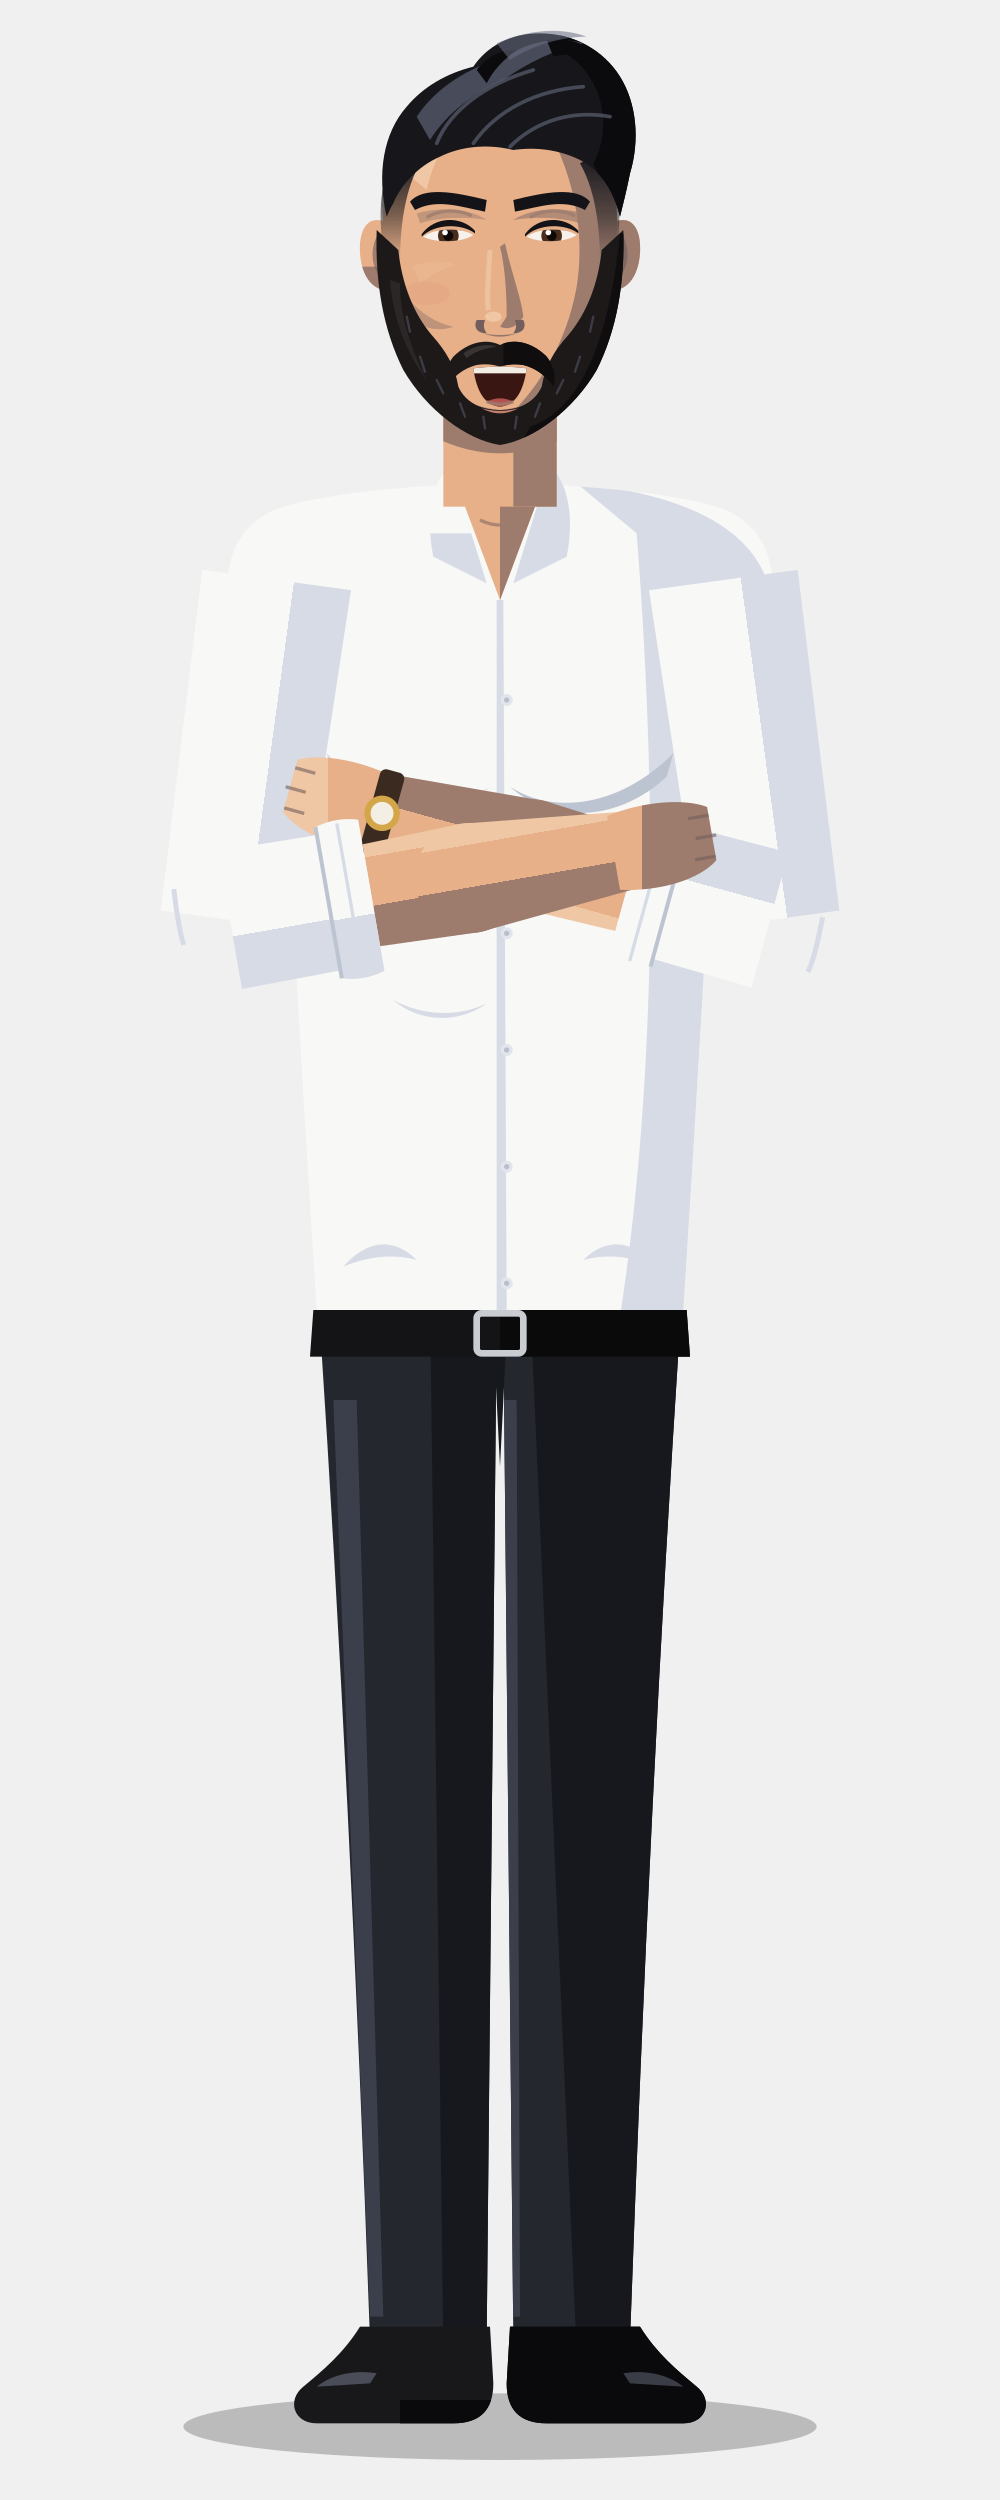
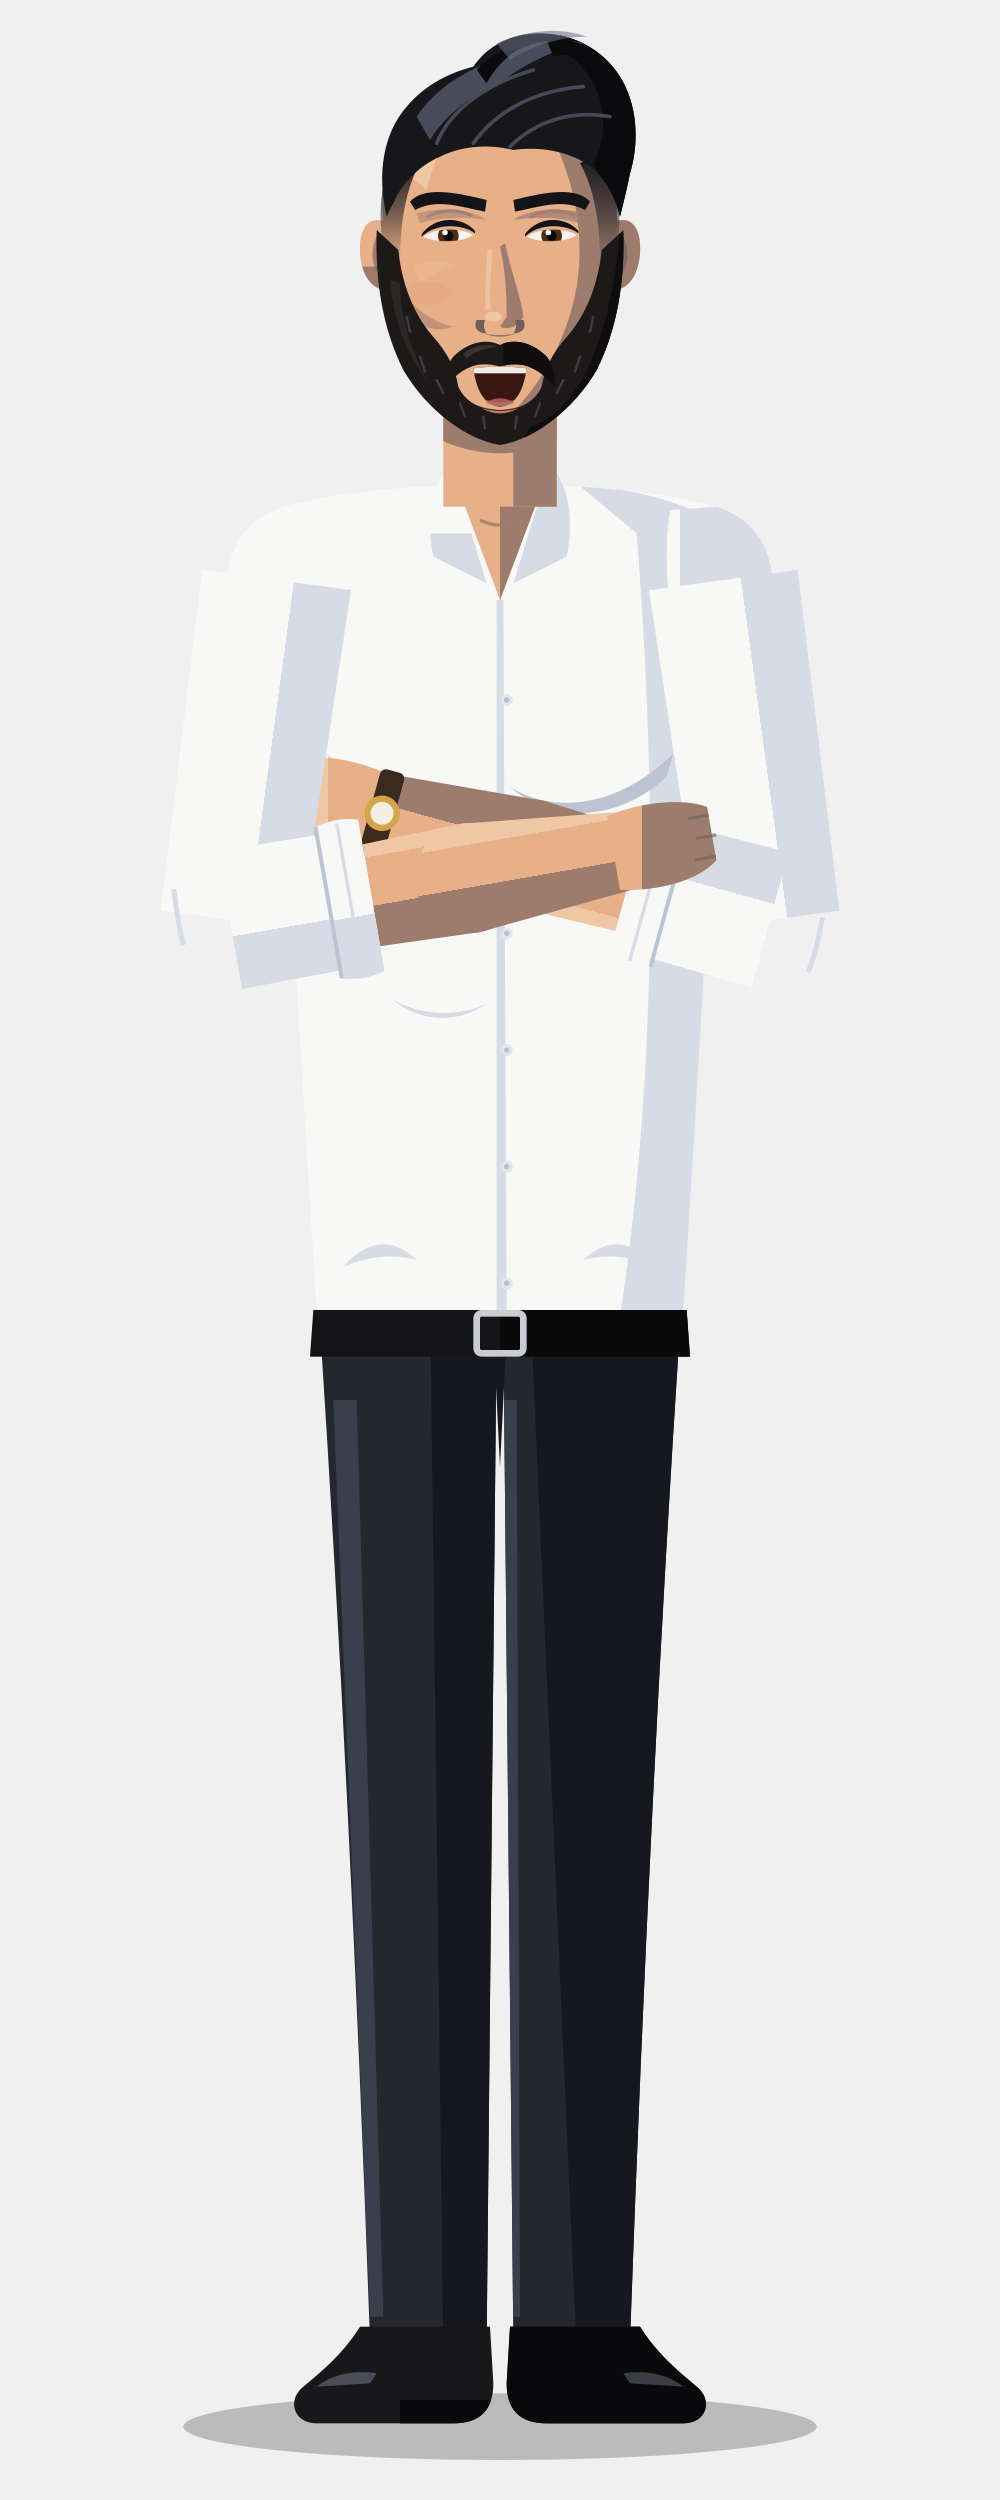
<svg xmlns="http://www.w3.org/2000/svg" viewBox="0 0 600 1500" width="600" height="1500">
  <defs>
    <linearGradient id="fade" x1="0" y1="0" x2="0" y2="1">
      <stop offset="0" stop-color="#16161b" stop-opacity="1" />
      <stop offset="0.55" stop-color="#16161b" stop-opacity="0.55" />
      <stop offset="1" stop-color="#16161b" stop-opacity="0" />
    </linearGradient>
    <clipPath id="c1">
      <path d="M192,796 L298,796 L292,1404 L222,1404 C214,1180 204,980 192,796 Z" />
    </clipPath>
    <clipPath id="c2">
      <path d="M 408,796 L 302,796 L 308,1404 L 378,1404 C 386,1180 396,980 408,796 Z" />
    </clipPath>
    <clipPath id="c3">
      <path d="M216,1396 L294,1396 L296,1430 C296,1446 288,1454 272,1454 L190,1454 C176,1454 172,1440 182,1432 C194,1422 206,1412 216,1396 Z" />
    </clipPath>
    <clipPath id="c4">
      <path d="M 384,1396 L 306,1396 L 304,1430 C 304,1446 312,1454 328,1454 L 410,1454 C 424,1454 428,1440 418,1432 C 406,1422 394,1412 384,1396 Z" />
    </clipPath>
    <clipPath id="c5">
      <path d="M300,290 C268,290 204,294 170,304 C146,312 136,330 136,356 L140,404 C148,432 162,452 172,470 C176,560 182,660 190,786 L410,786 C418,660 424,560 428,470 C438,452 452,432 460,404 L464,356 C464,330 454,312 430,304 C396,294 332,290 300,290 Z" />
    </clipPath>
    <clipPath id="c6">
      <path d="M276,296 L324,296 L300,360 Z" />
    </clipPath>
    <clipPath id="c7">
      <path d="M266,284 C258,296 256,314 260,334 L292,350 L276,298 Z" />
    </clipPath>
    <clipPath id="c8">
      <path d="M 334,284 C 342,296 344,314 340,334 L 308,350 L 324,298 Z" />
    </clipPath>
    <clipPath id="c9">
      <path d="M188,786 L412,786 L414,814 L186,814 Z" />
    </clipPath>
-     <linearGradient id="g10" gradientUnits="userSpaceOnUse" x1="404.9" y1="455.9" x2="491.1" y2="444.1">
-       <stop offset="0" stop-color="#f8f8f6" />
-       <stop offset="0.62" stop-color="#f8f8f6" />
-       <stop offset="0.62" stop-color="#d6dbe5" />
-       <stop offset="1" stop-color="#d6dbe5" />
-     </linearGradient>
-     <linearGradient id="g11" gradientUnits="userSpaceOnUse" x1="108.9" y1="444.1" x2="195.1" y2="455.9">
-       <stop offset="0" stop-color="#f8f8f6" />
-       <stop offset="0.62" stop-color="#f8f8f6" />
-       <stop offset="0.62" stop-color="#d6dbe5" />
-       <stop offset="1" stop-color="#d6dbe5" />
-     </linearGradient>
-     <linearGradient id="g12" gradientUnits="userSpaceOnUse" x1="339.4" y1="551.5" x2="356.4" y2="489.8">
-       <stop offset="0" stop-color="#efc7a4" />
-       <stop offset="0.14" stop-color="#efc7a4" />
-       <stop offset="0.14" stop-color="#e7b089" />
-       <stop offset="0.6" stop-color="#e7b089" />
-       <stop offset="0.6" stop-color="#9d7c6e" />
-       <stop offset="1" stop-color="#9d7c6e" />
-     </linearGradient>
-     <linearGradient id="g13" gradientUnits="userSpaceOnUse" x1="256.1" y1="523.9" x2="270.7" y2="470.9">
-       <stop offset="0" stop-color="#efc7a4" />
-       <stop offset="0.14" stop-color="#efc7a4" />
-       <stop offset="0.14" stop-color="#e7b089" />
-       <stop offset="0.6" stop-color="#e7b089" />
-       <stop offset="0.6" stop-color="#9d7c6e" />
-       <stop offset="1" stop-color="#9d7c6e" />
-     </linearGradient>
-     <linearGradient id="g14" gradientUnits="userSpaceOnUse" x1="415.0" y1="582.1" x2="437.0" y2="502.1">
-       <stop offset="0" stop-color="#f8f8f6" />
-       <stop offset="0.62" stop-color="#f8f8f6" />
-       <stop offset="0.62" stop-color="#d6dbe5" />
-       <stop offset="1" stop-color="#d6dbe5" />
-     </linearGradient>
-     <linearGradient id="g15" gradientUnits="userSpaceOnUse" x1="377.8" y1="576.6" x2="402.2" y2="487.8">
-       <stop offset="0" stop-color="#f8f8f6" />
-       <stop offset="0.62" stop-color="#f8f8f6" />
-       <stop offset="0.62" stop-color="#d6dbe5" />
-       <stop offset="1" stop-color="#d6dbe5" />
-     </linearGradient>
-     <linearGradient id="g16" gradientUnits="userSpaceOnUse" x1="-7.4" y1="27.0" x2="7.4" y2="-27.0">
-       <stop offset="0" stop-color="#efc7a4" />
-       <stop offset="0.14" stop-color="#efc7a4" />
-       <stop offset="0.14" stop-color="#e7b089" />
-       <stop offset="0.6" stop-color="#e7b089" />
-       <stop offset="0.6" stop-color="#9d7c6e" />
-       <stop offset="1" stop-color="#9d7c6e" />
-     </linearGradient>
-     <linearGradient id="g17" gradientUnits="userSpaceOnUse" x1="246.9" y1="500.5" x2="257.9" y2="563.5">
-       <stop offset="0" stop-color="#efc7a4" />
-       <stop offset="0.14" stop-color="#efc7a4" />
-       <stop offset="0.14" stop-color="#e7b089" />
-       <stop offset="0.6" stop-color="#e7b089" />
-       <stop offset="0.6" stop-color="#9d7c6e" />
-       <stop offset="1" stop-color="#9d7c6e" />
-     </linearGradient>
-     <linearGradient id="g18" gradientUnits="userSpaceOnUse" x1="332.1" y1="490.1" x2="341.6" y2="544.3">
-       <stop offset="0" stop-color="#efc7a4" />
-       <stop offset="0.14" stop-color="#efc7a4" />
-       <stop offset="0.14" stop-color="#e7b089" />
-       <stop offset="0.6" stop-color="#e7b089" />
-       <stop offset="0.6" stop-color="#9d7c6e" />
-       <stop offset="1" stop-color="#9d7c6e" />
-     </linearGradient>
-     <linearGradient id="g19" gradientUnits="userSpaceOnUse" x1="166.8" y1="504.8" x2="181.2" y2="586.6">
-       <stop offset="0" stop-color="#f8f8f6" />
-       <stop offset="0.62" stop-color="#f8f8f6" />
-       <stop offset="0.62" stop-color="#d6dbe5" />
-       <stop offset="1" stop-color="#d6dbe5" />
-     </linearGradient>
-     <linearGradient id="g20" gradientUnits="userSpaceOnUse" x1="202.1" y1="494.1" x2="217.9" y2="584.7">
-       <stop offset="0" stop-color="#f8f8f6" />
-       <stop offset="0.62" stop-color="#f8f8f6" />
-       <stop offset="0.62" stop-color="#d6dbe5" />
-       <stop offset="1" stop-color="#d6dbe5" />
-     </linearGradient>
-     <linearGradient id="g21" gradientUnits="userSpaceOnUse" x1="4.8" y1="-27.6" x2="-4.8" y2="27.6">
-       <stop offset="0" stop-color="#efc7a4" />
-       <stop offset="0.14" stop-color="#efc7a4" />
-       <stop offset="0.14" stop-color="#e7b089" />
-       <stop offset="0.6" stop-color="#e7b089" />
-       <stop offset="0.6" stop-color="#9d7c6e" />
-       <stop offset="1" stop-color="#9d7c6e" />
-     </linearGradient>
-     <clipPath id="c22">
+     <clipPath id="c10">
+       <path d="M170,304 C146,312 136,330 136,356 L140,404 C152,410 174,406 190,392 C200,370 202,332 198,306 Z" />
+     </clipPath>
+     <clipPath id="c11">
+       <path d="M 430,304 C 454,312 464,330 464,356 L 460,404 C 448,410 426,406 410,392 C 400,370 398,332 402,306 Z" />
+     </clipPath>
+     <clipPath id="c12">
      <path d="M233,134 C222,128 215,136 216,152 C217,166 224,176 236,174 Z" />
    </clipPath>
-     <clipPath id="c23">
+     <clipPath id="c13">
      <path d="M 367,134 C 378,128 385,136 384,152 C 383,166 376,176 364,174 Z" />
    </clipPath>
-     <clipPath id="c24">
+     <clipPath id="c14">
      <path d="M266,220 L266,304 L334,304 L334,220 Z" />
    </clipPath>
-     <clipPath id="c25">
+     <clipPath id="c15">
      <path d="M300,64 C341,64 369,88 370,126 C372,152 368,176 360,196 L351,214 C340,232 322,244 300,246 C278,244 260,232 249,214 L240,196 C232,176 228,152 230,126 C231,88 259,64 300,64 Z" />
    </clipPath>
-     <clipPath id="c26">
+     <clipPath id="c16">
      <path d="M254,142 C261,136.5 277,136.5 284,141 C277,145.85 261,145.85 254,142 Z" />
    </clipPath>
-     <clipPath id="c27">
+     <clipPath id="c17">
      <path d="M316,142 C323,136.5 339,136.5 346,141 C339,145.85 323,145.85 316,142 Z" />
    </clipPath>
-     <clipPath id="c28">
+     <clipPath id="c18">
      <path d="M226,138 C225,170 230,198 242,222 C256,246 280,264 300,267 C320,264 344,246 358,222 C370,198 375,170 374,138 L361,150 C359,170 352,188 341,201 C332,211 327,220 325,232 C321,241 312,246 300,246 C288,246 279,241 275,232 C273,220 268,211 259,201 C248,188 241,170 239,150 Z" />
    </clipPath>
-     <clipPath id="c29">
+     <clipPath id="c19">
      <path d="M272,214 C281,205 292,203 300,207 C308,203 319,205 328,214 C332,219 334,226 332,232 C328,226 322,221 314,219 C308,218 303,219 300,220 C297,219 292,218 286,219 C278,221 272,226 268,232 C266,226 268,219 272,214 Z" />
    </clipPath>
-     <clipPath id="c30">
+     <clipPath id="c20">
      <path d="M284,221 Q300,219 316,221 Q313,243 300,244 Q287,243 284,221 Z" />
    </clipPath>
-     <clipPath id="c31">
+     <clipPath id="c21">
      <path d="M232,130 C226,104 230,80 244,64 C254,52 268,44 284,40 C292,28 306,20 324,20 C344,20 362,30 372,46 C382,62 384,84 378,104 C376,114 374,122 372,130 C368,114 360,102 348,96 C336,90 322,88 308,90 C292,86 276,88 264,94 C250,100 240,112 236,122 C234,125 233,128 232,130 Z" />
    </clipPath>
+     <linearGradient id="g22" gradientUnits="userSpaceOnUse" x1="404.9" y1="455.9" x2="491.1" y2="444.1">
+       <stop offset="0" stop-color="#f8f8f6" />
+       <stop offset="0.62" stop-color="#f8f8f6" />
+       <stop offset="0.62" stop-color="#d6dbe5" />
+       <stop offset="1" stop-color="#d6dbe5" />
+     </linearGradient>
+     <linearGradient id="g23" gradientUnits="userSpaceOnUse" x1="339.4" y1="551.5" x2="356.4" y2="489.8">
+       <stop offset="0" stop-color="#efc7a4" />
+       <stop offset="0.14" stop-color="#efc7a4" />
+       <stop offset="0.14" stop-color="#e7b089" />
+       <stop offset="0.6" stop-color="#e7b089" />
+       <stop offset="0.6" stop-color="#9d7c6e" />
+       <stop offset="1" stop-color="#9d7c6e" />
+     </linearGradient>
+     <linearGradient id="g24" gradientUnits="userSpaceOnUse" x1="256.1" y1="523.9" x2="270.7" y2="470.9">
+       <stop offset="0" stop-color="#efc7a4" />
+       <stop offset="0.14" stop-color="#efc7a4" />
+       <stop offset="0.14" stop-color="#e7b089" />
+       <stop offset="0.6" stop-color="#e7b089" />
+       <stop offset="0.6" stop-color="#9d7c6e" />
+       <stop offset="1" stop-color="#9d7c6e" />
+     </linearGradient>
+     <linearGradient id="g25" gradientUnits="userSpaceOnUse" x1="415.0" y1="582.1" x2="437.0" y2="502.1">
+       <stop offset="0" stop-color="#f8f8f6" />
+       <stop offset="0.62" stop-color="#f8f8f6" />
+       <stop offset="0.62" stop-color="#d6dbe5" />
+       <stop offset="1" stop-color="#d6dbe5" />
+     </linearGradient>
+     <linearGradient id="g26" gradientUnits="userSpaceOnUse" x1="377.8" y1="576.6" x2="402.2" y2="487.8">
+       <stop offset="0" stop-color="#f8f8f6" />
+       <stop offset="0.62" stop-color="#f8f8f6" />
+       <stop offset="0.62" stop-color="#d6dbe5" />
+       <stop offset="1" stop-color="#d6dbe5" />
+     </linearGradient>
+     <linearGradient id="g27" gradientUnits="userSpaceOnUse" x1="-7.4" y1="27.0" x2="7.4" y2="-27.0">
+       <stop offset="0" stop-color="#efc7a4" />
+       <stop offset="0.14" stop-color="#efc7a4" />
+       <stop offset="0.14" stop-color="#e7b089" />
+       <stop offset="0.6" stop-color="#e7b089" />
+       <stop offset="0.6" stop-color="#9d7c6e" />
+       <stop offset="1" stop-color="#9d7c6e" />
+     </linearGradient>
+     <linearGradient id="g28" gradientUnits="userSpaceOnUse" x1="108.9" y1="444.1" x2="195.1" y2="455.9">
+       <stop offset="0" stop-color="#f8f8f6" />
+       <stop offset="0.62" stop-color="#f8f8f6" />
+       <stop offset="0.62" stop-color="#d6dbe5" />
+       <stop offset="1" stop-color="#d6dbe5" />
+     </linearGradient>
+     <linearGradient id="g29" gradientUnits="userSpaceOnUse" x1="246.9" y1="500.5" x2="257.9" y2="563.5">
+       <stop offset="0" stop-color="#efc7a4" />
+       <stop offset="0.14" stop-color="#efc7a4" />
+       <stop offset="0.14" stop-color="#e7b089" />
+       <stop offset="0.6" stop-color="#e7b089" />
+       <stop offset="0.6" stop-color="#9d7c6e" />
+       <stop offset="1" stop-color="#9d7c6e" />
+     </linearGradient>
+     <linearGradient id="g30" gradientUnits="userSpaceOnUse" x1="332.1" y1="490.1" x2="341.6" y2="544.3">
+       <stop offset="0" stop-color="#efc7a4" />
+       <stop offset="0.14" stop-color="#efc7a4" />
+       <stop offset="0.14" stop-color="#e7b089" />
+       <stop offset="0.6" stop-color="#e7b089" />
+       <stop offset="0.6" stop-color="#9d7c6e" />
+       <stop offset="1" stop-color="#9d7c6e" />
+     </linearGradient>
+     <linearGradient id="g31" gradientUnits="userSpaceOnUse" x1="166.8" y1="504.8" x2="181.2" y2="586.6">
+       <stop offset="0" stop-color="#f8f8f6" />
+       <stop offset="0.62" stop-color="#f8f8f6" />
+       <stop offset="0.62" stop-color="#d6dbe5" />
+       <stop offset="1" stop-color="#d6dbe5" />
+     </linearGradient>
+     <linearGradient id="g32" gradientUnits="userSpaceOnUse" x1="202.1" y1="494.1" x2="217.9" y2="584.7">
+       <stop offset="0" stop-color="#f8f8f6" />
+       <stop offset="0.62" stop-color="#f8f8f6" />
+       <stop offset="0.62" stop-color="#d6dbe5" />
+       <stop offset="1" stop-color="#d6dbe5" />
+     </linearGradient>
+     <linearGradient id="g33" gradientUnits="userSpaceOnUse" x1="4.8" y1="-27.6" x2="-4.8" y2="27.6">
+       <stop offset="0" stop-color="#efc7a4" />
+       <stop offset="0.14" stop-color="#efc7a4" />
+       <stop offset="0.14" stop-color="#e7b089" />
+       <stop offset="0.6" stop-color="#e7b089" />
+       <stop offset="0.6" stop-color="#9d7c6e" />
+       <stop offset="1" stop-color="#9d7c6e" />
+     </linearGradient>
  </defs>
  <ellipse cx="300" cy="1456" rx="190" ry="20" fill="#000" opacity="0.22" />
  <path d="M192,796 L298,796 L292,1404 L222,1404 C214,1180 204,980 192,796 Z" fill="#24272e" />
  <g clip-path="url(#c1)">
    <path d="M258,780 L304,780 L300,1412 L266,1412 Z" fill="#16181d" />
    <path d="M200,840 L214,840 L230,1390 L222,1390 Z" fill="#3a3f4b" />
  </g>
  <path d="M 408,796 L 302,796 L 308,1404 L 378,1404 C 386,1180 396,980 408,796 Z" fill="#24272e" />
  <g clip-path="url(#c2)">
    <path d="M318,780 L420,780 L420,1412 L346,1412 Z" fill="#16181d" />
    <path d="M 310,840 L 302,840 L 306,1390 L 312,1390 Z" fill="#3a3f4b" />
  </g>
  <path d="M296,800 L300,880 L304,800 Z" fill="#16181d" />
  <path d="M216,1396 L294,1396 L296,1430 C296,1446 288,1454 272,1454 L190,1454 C176,1454 172,1440 182,1432 C194,1422 206,1412 216,1396 Z" fill="#18181b" />
  <g clip-path="url(#c3)">
    <path d="M240,1440 L300,1440 L300,1460 L240,1460 Z" fill="#0a0a0c" />
    <path d="M190,1432 C200,1424 214,1422 226,1424 L222,1430 Z" fill="#4a4d58" />
  </g>
  <path d="M 384,1396 L 306,1396 L 304,1430 C 304,1446 312,1454 328,1454 L 410,1454 C 424,1454 428,1440 418,1432 C 406,1422 394,1412 384,1396 Z" fill="#18181b" />
  <g clip-path="url(#c4)">
    <path d="M300,1380 L440,1380 L440,1460 L300,1460 Z" fill="#0a0a0c" />
    <path d="M 410,1432 C 400,1424 386,1422 374,1424 L 378,1430 Z" fill="#3a3d46" />
  </g>
  <path d="M300,290 C268,290 204,294 170,304 C146,312 136,330 136,356 L140,404 C148,432 162,452 172,470 C176,560 182,660 190,786 L410,786 C418,660 424,560 428,470 C438,452 452,432 460,404 L464,356 C464,330 454,312 430,304 C396,294 332,290 300,290 Z" fill="#f8f8f6" />
  <g clip-path="url(#c5)">
    <path d="M346,290 C406,296 466,316 464,374 C460,422 444,450 430,474 L414,790 L372,790 C392,660 396,500 382,320 Z" fill="#d6dbe5" />
    <path d="M138,392 C148,428 162,452 174,472 L184,472 C172,448 160,422 150,392 Z" fill="#d6dbe5" />
  </g>
  <path d="M196,452 C230,486 270,488 294,472 C270,494 230,494 200,466 Z" fill="#d6dbe5" />
  <path d="M404,452 C370,486 330,488 306,472 C330,494 370,494 400,466 Z" fill="#bcc3d1" />
  <path d="M236,600 C254,610 276,610 292,602 C276,614 252,614 236,600 Z" fill="#d6dbe5" />
  <path d="M206,760 C220,744 236,742 250,756 C236,752 220,754 206,760 Z" fill="#d6dbe5" />
  <path d="M350,756 C364,742 380,744 394,760 C380,754 364,752 350,756 Z" fill="#d6dbe5" />
  <path d="M238,520 C256,530 276,530 292,522 C276,534 254,534 238,520 Z" fill="#d6dbe5" />
  <path d="M276,296 L324,296 L300,360 Z" fill="#e7b089" />
  <g clip-path="url(#c6)">
    <path d="M300,290 L330,290 L300,364 Z" fill="#9d7c6e" />
  </g>
  <path d="M288,312 Q300,318 312,312" fill="none" stroke="#9d7c6e" stroke-width="2" opacity="0.8" />
  <path d="M266,284 C258,296 256,314 260,334 L292,350 L276,298 Z" fill="#f8f8f6" />
  <g clip-path="url(#c7)">
    <path d="M256,320 L292,320 L292,352 L256,352 Z" fill="#d6dbe5" />
  </g>
  <path d="M 334,284 C 342,296 344,314 340,334 L 308,350 L 324,298 Z" fill="#f8f8f6" />
  <g clip-path="url(#c8)">
    <path d="M 334,284 C 342,296 344,314 340,334 L 308,350 L 324,298 Z" fill="#d6dbe5" />
  </g>
  <path d="M268,286 Q300,280 332,286 L326,292 Q300,288 274,292 Z" fill="#d6dbe5" />
  <path d="M298,360 L302,360 L304,786 L298,786 Z" fill="#d6dbe5" />
  <circle cx="304" cy="420" r="3.6" fill="#e2e5eb" />
  <circle cx="304" cy="420" r="1.6" fill="#b9bfcb" />
  <circle cx="304" cy="490" r="3.6" fill="#e2e5eb" />
  <circle cx="304" cy="490" r="1.6" fill="#b9bfcb" />
  <circle cx="304" cy="560" r="3.6" fill="#e2e5eb" />
  <circle cx="304" cy="560" r="1.6" fill="#b9bfcb" />
  <circle cx="304" cy="630" r="3.6" fill="#e2e5eb" />
  <circle cx="304" cy="630" r="1.6" fill="#b9bfcb" />
  <circle cx="304" cy="700" r="3.6" fill="#e2e5eb" />
  <circle cx="304" cy="700" r="1.6" fill="#b9bfcb" />
  <circle cx="304" cy="770" r="3.6" fill="#e2e5eb" />
  <circle cx="304" cy="770" r="1.6" fill="#b9bfcb" />
  <path d="M188,786 L412,786 L414,814 L186,814 Z" fill="#141416" />
  <g clip-path="url(#c9)">
    <path d="M300,780 L420,780 L420,820 L300,820 Z" fill="#0a0a0b" />
  </g>
  <rect x="286" y="788" width="28" height="24" rx="3" fill="none" stroke="#c9ccd1" stroke-width="4" />
-   <path d="M389.4,354.1 L420.4,557.7 L503.6,546.3 L478.6,341.9 Z" fill="url(#g10)" />
-   <path d="M121.4,341.9 L96.4,546.3 L179.6,557.7 L210.6,354.1 Z" fill="url(#g11)" />
-   <path d="M369.2,558.6 L309.6,544.3 L327.1,480.7 L385.7,498.9 Z" fill="url(#g12)" />
-   <circle cx="318.3" cy="512.5" r="33.0" fill="url(#g13)" />
-   <path d="M309.6,544.3 L202.7,503.5 L214.3,461.1 L327.1,480.7 Z" fill="url(#g13)" />
-   <path d="M450.9,592.5 L379.1,571.7 L400.9,492.7 L473.1,511.5 Z" fill="url(#g14)" />
-   <path d="M414.7,491.3 Q403.3,484.0 389.7,484.4 L365.3,573.1 Q376.7,580.4 390.3,580.0 Z" fill="url(#g15)" />
-   <path d="M414.7,491.3 L390.3,580.0" stroke="#bcc3d1" stroke-width="2.4" />
-   <path d="M402.2,487.8 L377.8,576.6" stroke="#d6dbe5" stroke-width="2" />
-   <path d="M484.6,583.1 q3.7,-5.5 9.0,-32.8" fill="none" stroke="#d6dbe5" stroke-width="3" />
-   <g transform="translate(222.0,486.0) rotate(105.4)">
-     <g transform="scale(-1.25,1.25)">
-       <path d="M-18,-8 C-22,10 -20,30 -12,40 L14,40 C20,30 22,10 18,-8 Z" fill="url(#g16)" />
-       <path d="M-10,30 L-10,40 M0,32 L0,42 M10,30 L10,40" fill="none" stroke="#725e5c" stroke-width="1.6" opacity="0.6" />
-       <rect x="-21" y="-12" width="42" height="12" rx="3" fill="#3a2a20" />
-       <circle cx="0" cy="-6" r="8.5" fill="#d4a64a" />
-       <circle cx="0" cy="-6" r="5.5" fill="#f4efe4" />
-     </g>
-   </g>
-   <path d="M217.5,506.6 L276.3,494.3 L287.6,559.3 L228.1,567.7 Z" fill="url(#g17)" />
-   <circle cx="282.0" cy="526.8" r="33.0" fill="url(#g18)" />
-   <path d="M276.3,494.3 L388.0,485.9 L395.6,529.3 L287.6,559.3 Z" fill="url(#g18)" />
-   <path d="M130.8,510.6 L202.9,499.0 L217.1,579.8 L145.2,593.4 Z" fill="url(#g19)" />
-   <path d="M205.1,587.0 Q218.6,588.7 230.7,582.5 L214.9,491.8 Q201.4,490.1 189.3,496.3 Z" fill="url(#g20)" />
-   <path d="M205.1,587.0 L189.3,496.3" stroke="#bcc3d1" stroke-width="2.4" />
-   <path d="M217.9,584.7 L202.1,494.1" stroke="#d6dbe5" stroke-width="2" />
-   <path d="M104.3,533.5 q2.4,21.8 5.9,33.5" fill="none" stroke="#d6dbe5" stroke-width="3" />
-   <g transform="translate(378.0,510.0) rotate(-99.9)">
-     <g transform="scale(1.25,1.25)">
-       <path d="M-18,-8 C-22,10 -20,30 -12,40 L14,40 C20,30 22,10 18,-8 Z" fill="url(#g21)" />
-       <path d="M-10,30 L-10,40 M0,32 L0,42 M10,30 L10,40" fill="none" stroke="#725e5c" stroke-width="1.6" opacity="0.6" />
-     </g>
+   <path d="M170,304 C146,312 136,330 136,356 L140,404 C152,410 174,406 190,392 C200,370 202,332 198,306 Z" fill="#f8f8f6" />
+   <path d="M 430,304 C 454,312 464,330 464,356 L 460,404 C 448,410 426,406 410,392 C 400,370 398,332 402,306 Z" fill="#f8f8f6" />
+   <g clip-path="url(#c11)">
+     <path d="M408,290 L470,290 L470,420 L408,420 Z" fill="#d6dbe5" />
  </g>
  <path d="M233,134 C222,128 215,136 216,152 C217,166 224,176 236,174 Z" fill="#e7b089" />
-   <g clip-path="url(#c22)">
+   <g clip-path="url(#c12)">
    <path d="M200,160 L240,160 L240,190 L200,190 Z" fill="#9d7c6e" />
  </g>
  <path d="M 367,134 C 378,128 385,136 384,152 C 383,166 376,176 364,174 Z" fill="#e7b089" />
-   <g clip-path="url(#c23)">
+   <g clip-path="url(#c13)">
    <path d="M360,120 L400,120 L400,190 L360,190 Z" fill="#9d7c6e" />
  </g>
  <path d="M226,142 C222,150 223,160 228,166 L230,164 C227,158 226,150 229,144 Z" fill="#725e5c" opacity="0.6" />
  <path d="M 374,142 C 378,150 377,160 372,166 L 370,164 C 373,158 374,150 371,144 Z" fill="#725e5c" opacity="0.7" />
  <path d="M266,220 L266,304 L334,304 L334,220 Z" fill="#e7b089" />
-   <g clip-path="url(#c24)">
+   <g clip-path="url(#c14)">
    <path d="M308,210 L340,210 L340,310 L308,310 Z" fill="#9d7c6e" />
    <path d="M260,210 L340,210 L340,262 Q300,282 260,262 Z" fill="#9d7c6e" />
  </g>
  <path d="M300,64 C341,64 369,88 370,126 C372,152 368,176 360,196 L351,214 C340,232 322,244 300,246 C278,244 260,232 249,214 L240,196 C232,176 228,152 230,126 C231,88 259,64 300,64 Z" fill="#e7b089" />
-   <g clip-path="url(#c25)">
+   <g clip-path="url(#c15)">
    <path d="M318,60 C352,70 376,96 376,130 C378,170 368,204 350,228 C336,244 318,252 300,254 C322,236 340,206 346,172 C352,134 342,94 318,60 Z" fill="#9d7c6e" />
    <path d="M244,104 C250,86 264,74 282,70 C268,82 260,96 256,114 Z" fill="#efc7a4" />
  </g>
  <path d="M248,160 C256,156 266,156 274,159 C266,161 258,165 252,170 Z" fill="#efc7a4" opacity="0.25" />
  <path d="M244,178 C252,188 262,194 272,196 C262,200 250,196 244,188 Z" fill="#9d7c6e" opacity="0.55" />
  <ellipse cx="256" cy="176" rx="14" ry="7" fill="#e07e70" opacity="0.14" />
  <path d="M246,121 C254,112 272,115 292,120 L291,127 C276,124 262,119 249,126 Z" fill="#141317" />
  <path d="M 354,121 C 346,112 328,115 308,120 L 309,127 C 324,124 338,119 351,126 Z" fill="#141317" />
  <path d="M250,128 C264,124 282,125 292,132 C280,130 264,130 252,134 Z" fill="#9d7c6e" opacity="0.5" />
  <path d="M 350,128 C 336,124 318,125 308,132 C 320,130 336,130 348,134 Z" fill="#9d7c6e" opacity="0.7" />
  <path d="M254,142 C261,136.5 277,136.5 284,141 C277,145.85 261,145.85 254,142 Z" fill="#f6f1ea" />
-   <g clip-path="url(#c26)">
+   <g clip-path="url(#c16)">
    <circle cx="269" cy="141.5" r="6.2" fill="#4a2e1c" />
    <circle cx="269" cy="141.5" r="3" fill="#0e0907" />
    <circle cx="267" cy="139.5" r="1.7" fill="#fff" />
    <rect x="249" y="120" width="40" height="18.5" fill="#000" opacity="0.14" />
  </g>
  <path d="M253,142 C261,134.0 277,134.0 285,140 L285,138.5 C277,129.5 261,129.5 253,140.5 Z" fill="#141317" />
  <path d="M256,130.5 C264,125.5 275,125.5 283,129.5" fill="none" stroke="#9d7c6e" stroke-width="2" opacity="0.8" />
  <path d="M316,142 C323,136.5 339,136.5 346,141 C339,145.85 323,145.85 316,142 Z" fill="#f6f1ea" />
-   <g clip-path="url(#c27)">
+   <g clip-path="url(#c17)">
    <circle cx="331" cy="141.5" r="6.2" fill="#4a2e1c" />
    <circle cx="331" cy="141.5" r="3" fill="#0e0907" />
    <circle cx="329" cy="139.5" r="1.7" fill="#fff" />
    <rect x="311" y="120" width="40" height="18.5" fill="#000" opacity="0.14" />
  </g>
  <path d="M315,142 C323,134.0 339,134.0 347,140 L347,138.5 C339,129.5 323,129.5 315,140.5 Z" fill="#141317" />
  <path d="M318,130.5 C326,125.5 337,125.5 345,129.5" fill="none" stroke="#9d7c6e" stroke-width="2" opacity="0.8" />
  <path d="M303,146 C307,164 313,180 314,190 C310,197 304,198 300,196 L304,190 C304,176 303,160 300,148 Z" fill="#9d7c6e" />
  <path d="M286,192 C284,196 286,200 292,200 C290,197 290,195 291,192 Z" fill="#725e5c" />
  <path d="M314,192 C316,196 314,200 308,200 C310,197 310,195 309,192 Z" fill="#725e5c" />
  <path d="M290,200 Q300,204 310,200 Q300,202 290,200 Z" fill="#725e5c" opacity="0.7" />
  <ellipse cx="296" cy="190" rx="5" ry="3" fill="#efc7a4" />
  <path d="M294,150 C293,164 292,176 293,186" fill="none" stroke="#efc7a4" stroke-width="3" opacity="0.8" />
  <path d="M226,138 C225,170 230,198 242,222 C256,246 280,264 300,267 C320,264 344,246 358,222 C370,198 375,170 374,138 L361,150 C359,170 352,188 341,201 C332,211 327,220 325,232 C321,241 312,246 300,246 C288,246 279,241 275,232 C273,220 268,211 259,201 C248,188 241,170 239,150 Z" fill="#1d1919" />
-   <g clip-path="url(#c28)">
+   <g clip-path="url(#c18)">
    <path d="M318,256 C342,248 364,218 372,140 L390,140 L390,290 L300,290 Z" fill="#0f0d0e" />
    <path d="M234,168 C236,192 244,212 256,228 C246,208 240,190 240,170 Z" fill="#2c2727" />
  </g>
  <path d="M252,214 l3,9" fill="none" stroke="#474b5a" stroke-width="1.4" stroke-linecap="round" stroke-linejoin="round" opacity="0.7" />
  <path d="M262,228 l4,8" fill="none" stroke="#474b5a" stroke-width="1.4" stroke-linecap="round" stroke-linejoin="round" opacity="0.7" />
  <path d="M276,242 l3,8" fill="none" stroke="#474b5a" stroke-width="1.4" stroke-linecap="round" stroke-linejoin="round" opacity="0.7" />
  <path d="M290,250 l1,7" fill="none" stroke="#474b5a" stroke-width="1.4" stroke-linecap="round" stroke-linejoin="round" opacity="0.7" />
  <path d="M244,190 l2,9" fill="none" stroke="#474b5a" stroke-width="1.4" stroke-linecap="round" stroke-linejoin="round" opacity="0.7" />
  <path d="M310,250 l-1,7" fill="none" stroke="#474b5a" stroke-width="1.4" stroke-linecap="round" stroke-linejoin="round" opacity="0.7" />
  <path d="M324,242 l-3,8" fill="none" stroke="#474b5a" stroke-width="1.4" stroke-linecap="round" stroke-linejoin="round" opacity="0.7" />
  <path d="M338,228 l-4,8" fill="none" stroke="#474b5a" stroke-width="1.4" stroke-linecap="round" stroke-linejoin="round" opacity="0.7" />
  <path d="M348,214 l-3,9" fill="none" stroke="#474b5a" stroke-width="1.4" stroke-linecap="round" stroke-linejoin="round" opacity="0.7" />
  <path d="M356,190 l-2,9" fill="none" stroke="#474b5a" stroke-width="1.4" stroke-linecap="round" stroke-linejoin="round" opacity="0.7" />
  <path d="M272,214 C281,205 292,203 300,207 C308,203 319,205 328,214 C332,219 334,226 332,232 C328,226 322,221 314,219 C308,218 303,219 300,220 C297,219 292,218 286,219 C278,221 272,226 268,232 C266,226 268,219 272,214 Z" fill="#1d1919" />
-   <g clip-path="url(#c29)">
+   <g clip-path="url(#c19)">
    <path d="M302,200 L340,200 L340,236 L302,236 Z" fill="#0f0d0e" />
    <path d="M278,212 C285,207 293,206 298,208 C291,209 284,211 280,215 Z" fill="#3a3333" />
  </g>
  <path d="M284,221 Q300,219 316,221 Q313,243 300,244 Q287,243 284,221 Z" fill="#3a1612" />
-   <g clip-path="url(#c30)">
+   <g clip-path="url(#c20)">
    <rect x="278" y="218" width="44" height="6" fill="#f1ece4" />
    <ellipse cx="300" cy="245" rx="10" ry="6" fill="#b4504e" />
  </g>
  <path d="M289,245 Q300,251 311,245 Q300,248 289,245 Z" fill="#c27f6c" />
  <path d="M292,241 Q300,244 308,241" fill="none" stroke="#9d7c6e" stroke-width="2" opacity="0.8" />
  <path d="M231,156 C226,130 228,106 238,90 L252,98 C244,112 240,132 240,158 Z" fill="url(#fade)" />
  <path d="M 369,156 C 374,130 372,106 362,90 L 348,98 C 356,112 360,132 360,158 Z" fill="url(#fade)" />
  <path d="M232,130 C226,104 230,80 244,64 C254,52 268,44 284,40 C292,28 306,20 324,20 C344,20 362,30 372,46 C382,62 384,84 378,104 C376,114 374,122 372,130 C368,114 360,102 348,96 C336,90 322,88 308,90 C292,86 276,88 264,94 C250,100 240,112 236,122 C234,125 233,128 232,130 Z" fill="#16161b" />
-   <g clip-path="url(#c31)">
+   <g clip-path="url(#c21)">
    <path d="M336,18 C368,24 388,52 384,84 C382,104 376,118 372,132 L356,98 C368,76 362,44 336,30 Z" fill="#0b0b0e" />
    <path d="M250,70 C262,52 282,40 304,34 C318,24 336,22 350,26 C332,30 316,38 302,48 C284,56 268,68 258,84 Z" fill="#474b5a" />
  </g>
  <path d="M262,86 C270,66 292,50 320,42" fill="none" stroke="#5a5f70" stroke-width="2.2" stroke-linecap="round" stroke-linejoin="round" opacity="0.7" />
  <path d="M284,86 C298,66 322,54 350,52" fill="none" stroke="#5a5f70" stroke-width="2.2" stroke-linecap="round" stroke-linejoin="round" opacity="0.7" />
  <path d="M306,88 C322,72 344,66 366,70" fill="none" stroke="#5a5f70" stroke-width="2.2" stroke-linecap="round" stroke-linejoin="round" opacity="0.7" />
  <path d="M286,42 C292,34 300,30 310,30 C302,36 296,42 292,50 Z" fill="#0b0b0e" />
  <path d="M328,24 C340,22 352,26 360,34 C350,32 340,32 332,34 Z" fill="#0b0b0e" />
  <path d="M298,26 C316,18 336,16 352,22 C336,22 318,28 306,36 Z" fill="#6a7083" opacity="0.55" />
+   <path d="M389.4,354.1 L420.4,557.7 L503.6,546.3 L478.6,341.9 Z" fill="url(#g22)" />
+   <path d="M369.2,558.6 L309.6,544.3 L327.1,480.7 L385.7,498.9 Z" fill="url(#g23)" />
+   <circle cx="318.3" cy="512.5" r="33.0" fill="url(#g24)" />
+   <path d="M309.6,544.3 L202.7,503.5 L214.3,461.1 L327.1,480.7 Z" fill="url(#g24)" />
+   <path d="M450.9,592.5 L379.1,571.7 L400.9,492.7 L473.1,511.5 Z" fill="url(#g25)" />
+   <path d="M414.7,491.3 Q403.3,484.0 389.7,484.4 L365.3,573.1 Q376.7,580.4 390.3,580.0 Z" fill="url(#g26)" />
+   <path d="M414.7,491.3 L390.3,580.0" stroke="#bcc3d1" stroke-width="2.4" />
+   <path d="M402.2,487.8 L377.8,576.6" stroke="#d6dbe5" stroke-width="2" />
+   <path d="M484.6,583.1 q3.7,-5.5 9.0,-32.8" fill="none" stroke="#d6dbe5" stroke-width="3" />
+   <g transform="translate(222.0,486.0) rotate(105.4)">
+     <g transform="scale(-1.25,1.25)">
+       <path d="M-18,-8 C-22,10 -20,30 -12,40 L14,40 C20,30 22,10 18,-8 Z" fill="url(#g27)" />
+       <path d="M-10,30 L-10,40 M0,32 L0,42 M10,30 L10,40" fill="none" stroke="#725e5c" stroke-width="1.6" opacity="0.6" />
+       <rect x="-21" y="-12" width="42" height="12" rx="3" fill="#3a2a20" />
+       <circle cx="0" cy="-6" r="8.5" fill="#d4a64a" />
+       <circle cx="0" cy="-6" r="5.5" fill="#f4efe4" />
+     </g>
+   </g>
+   <path d="M121.4,341.9 L96.4,546.3 L179.6,557.7 L210.6,354.1 Z" fill="url(#g28)" />
+   <path d="M217.5,506.6 L276.3,494.3 L287.6,559.3 L228.1,567.7 Z" fill="url(#g29)" />
+   <circle cx="282.0" cy="526.8" r="33.0" fill="url(#g30)" />
+   <path d="M276.3,494.3 L388.0,485.9 L395.6,529.3 L287.6,559.3 Z" fill="url(#g30)" />
+   <path d="M130.8,510.6 L202.9,499.0 L217.1,579.8 L145.2,593.4 Z" fill="url(#g31)" />
+   <path d="M205.1,587.0 Q218.6,588.7 230.7,582.5 L214.9,491.8 Q201.4,490.1 189.3,496.3 Z" fill="url(#g32)" />
+   <path d="M205.1,587.0 L189.3,496.3" stroke="#bcc3d1" stroke-width="2.4" />
+   <path d="M217.9,584.7 L202.1,494.1" stroke="#d6dbe5" stroke-width="2" />
+   <path d="M104.3,533.5 q2.4,21.8 5.9,33.5" fill="none" stroke="#d6dbe5" stroke-width="3" />
+   <g transform="translate(378.0,510.0) rotate(-99.9)">
+     <g transform="scale(1.25,1.25)">
+       <path d="M-18,-8 C-22,10 -20,30 -12,40 L14,40 C20,30 22,10 18,-8 Z" fill="url(#g33)" />
+       <path d="M-10,30 L-10,40 M0,32 L0,42 M10,30 L10,40" fill="none" stroke="#725e5c" stroke-width="1.6" opacity="0.6" />
+     </g>
+   </g>
</svg>
